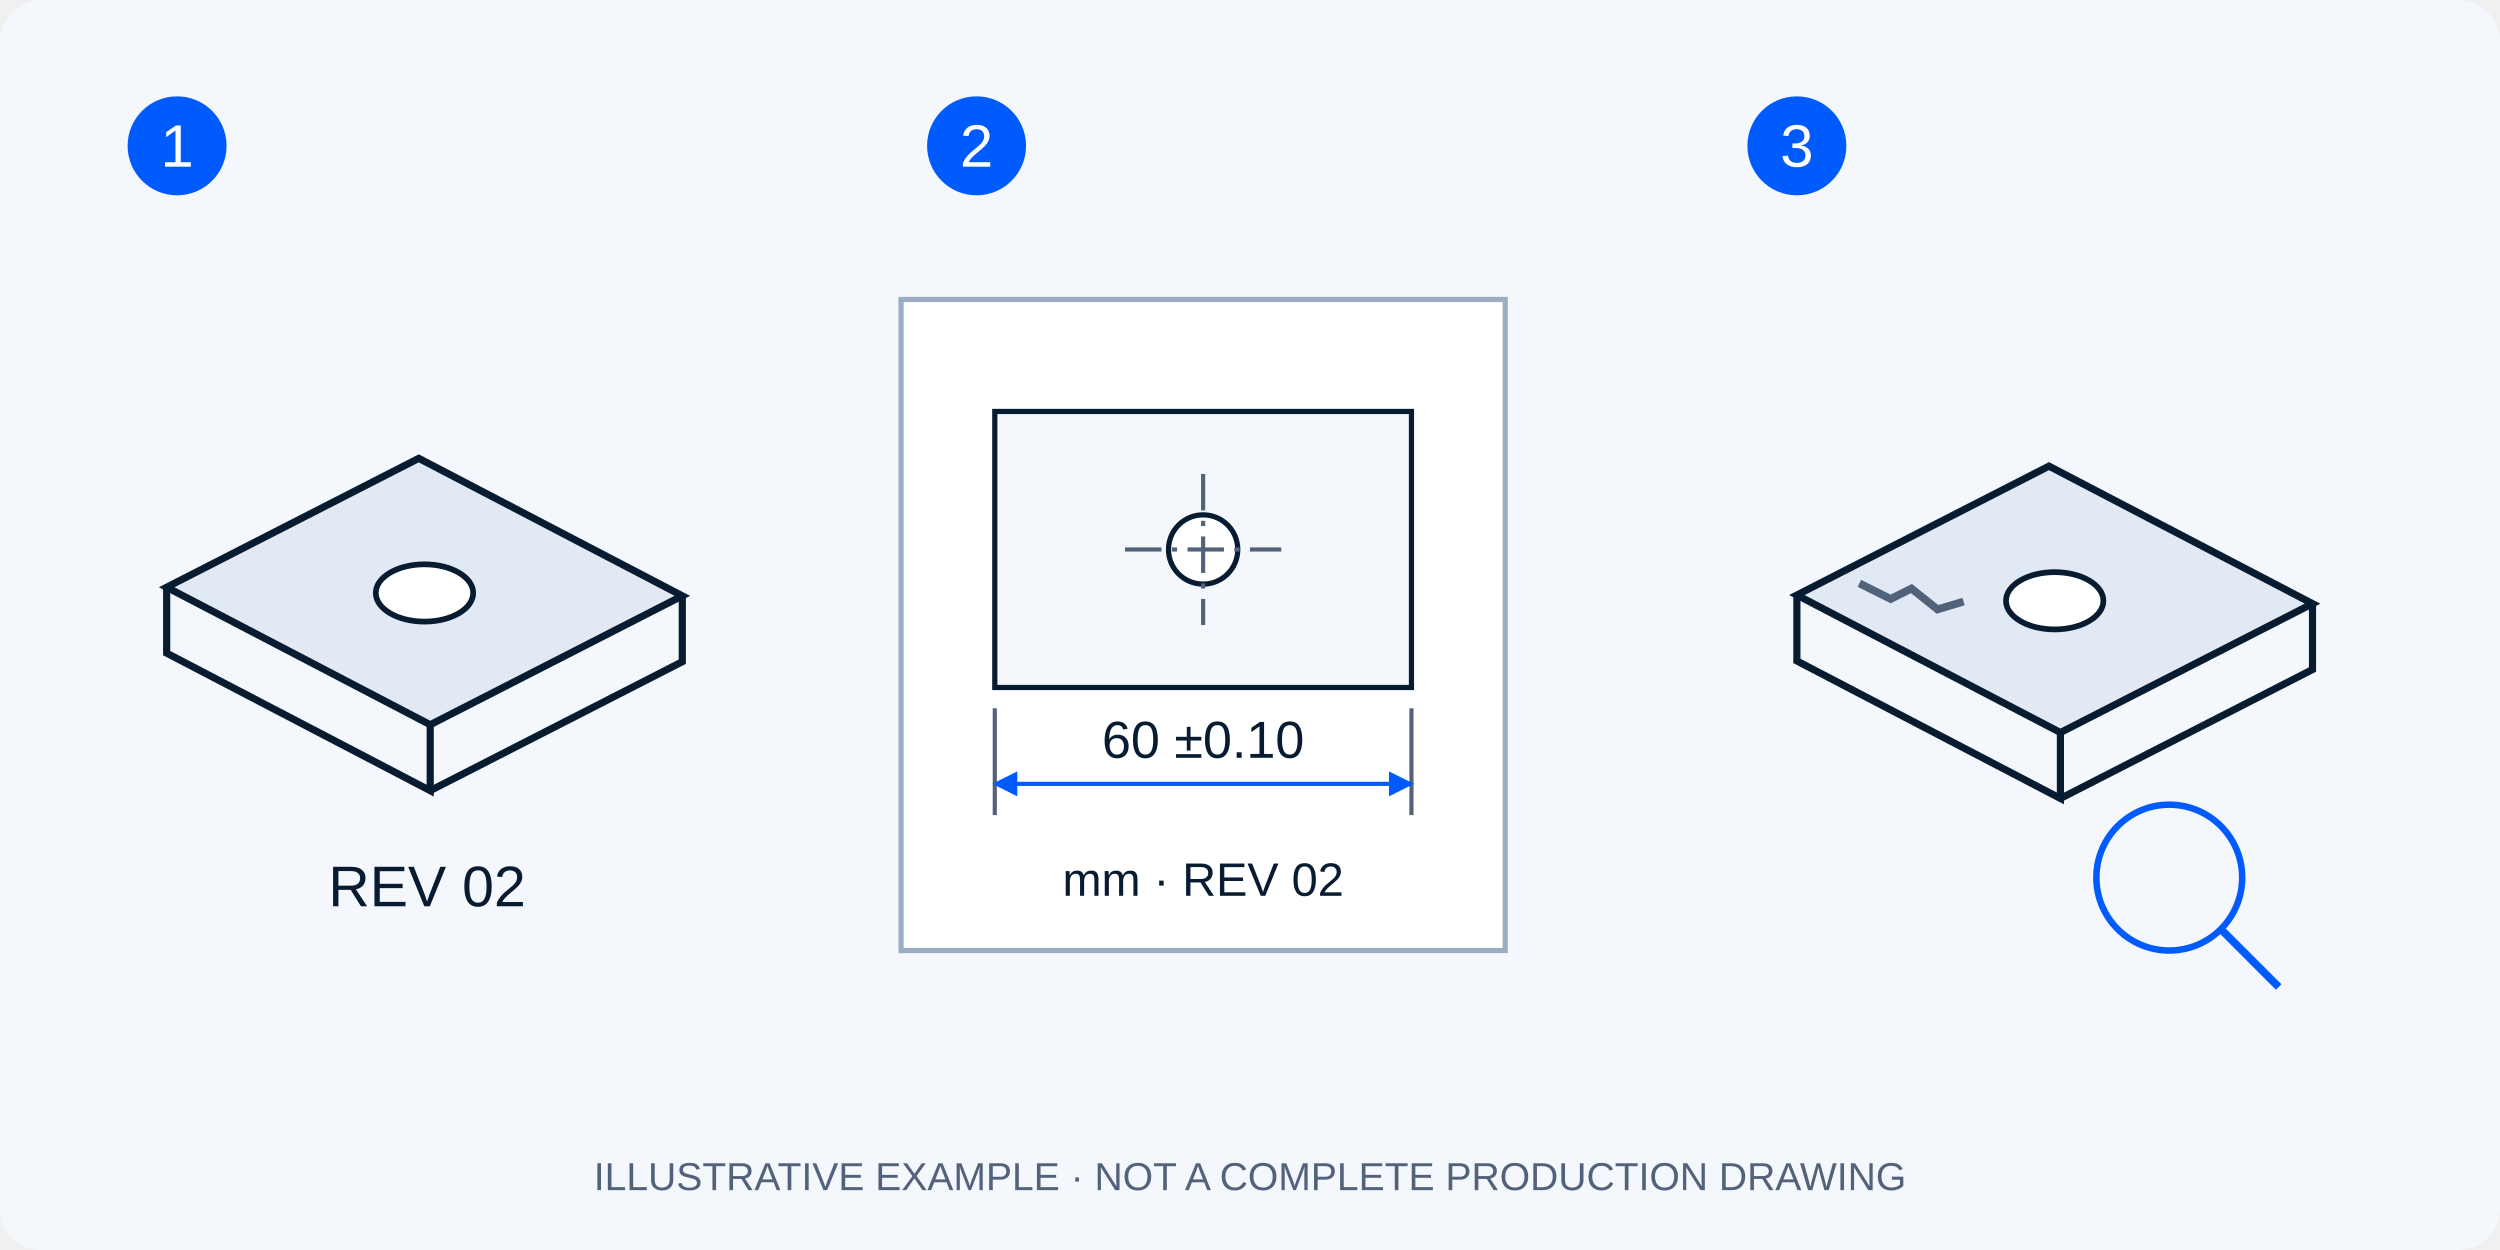
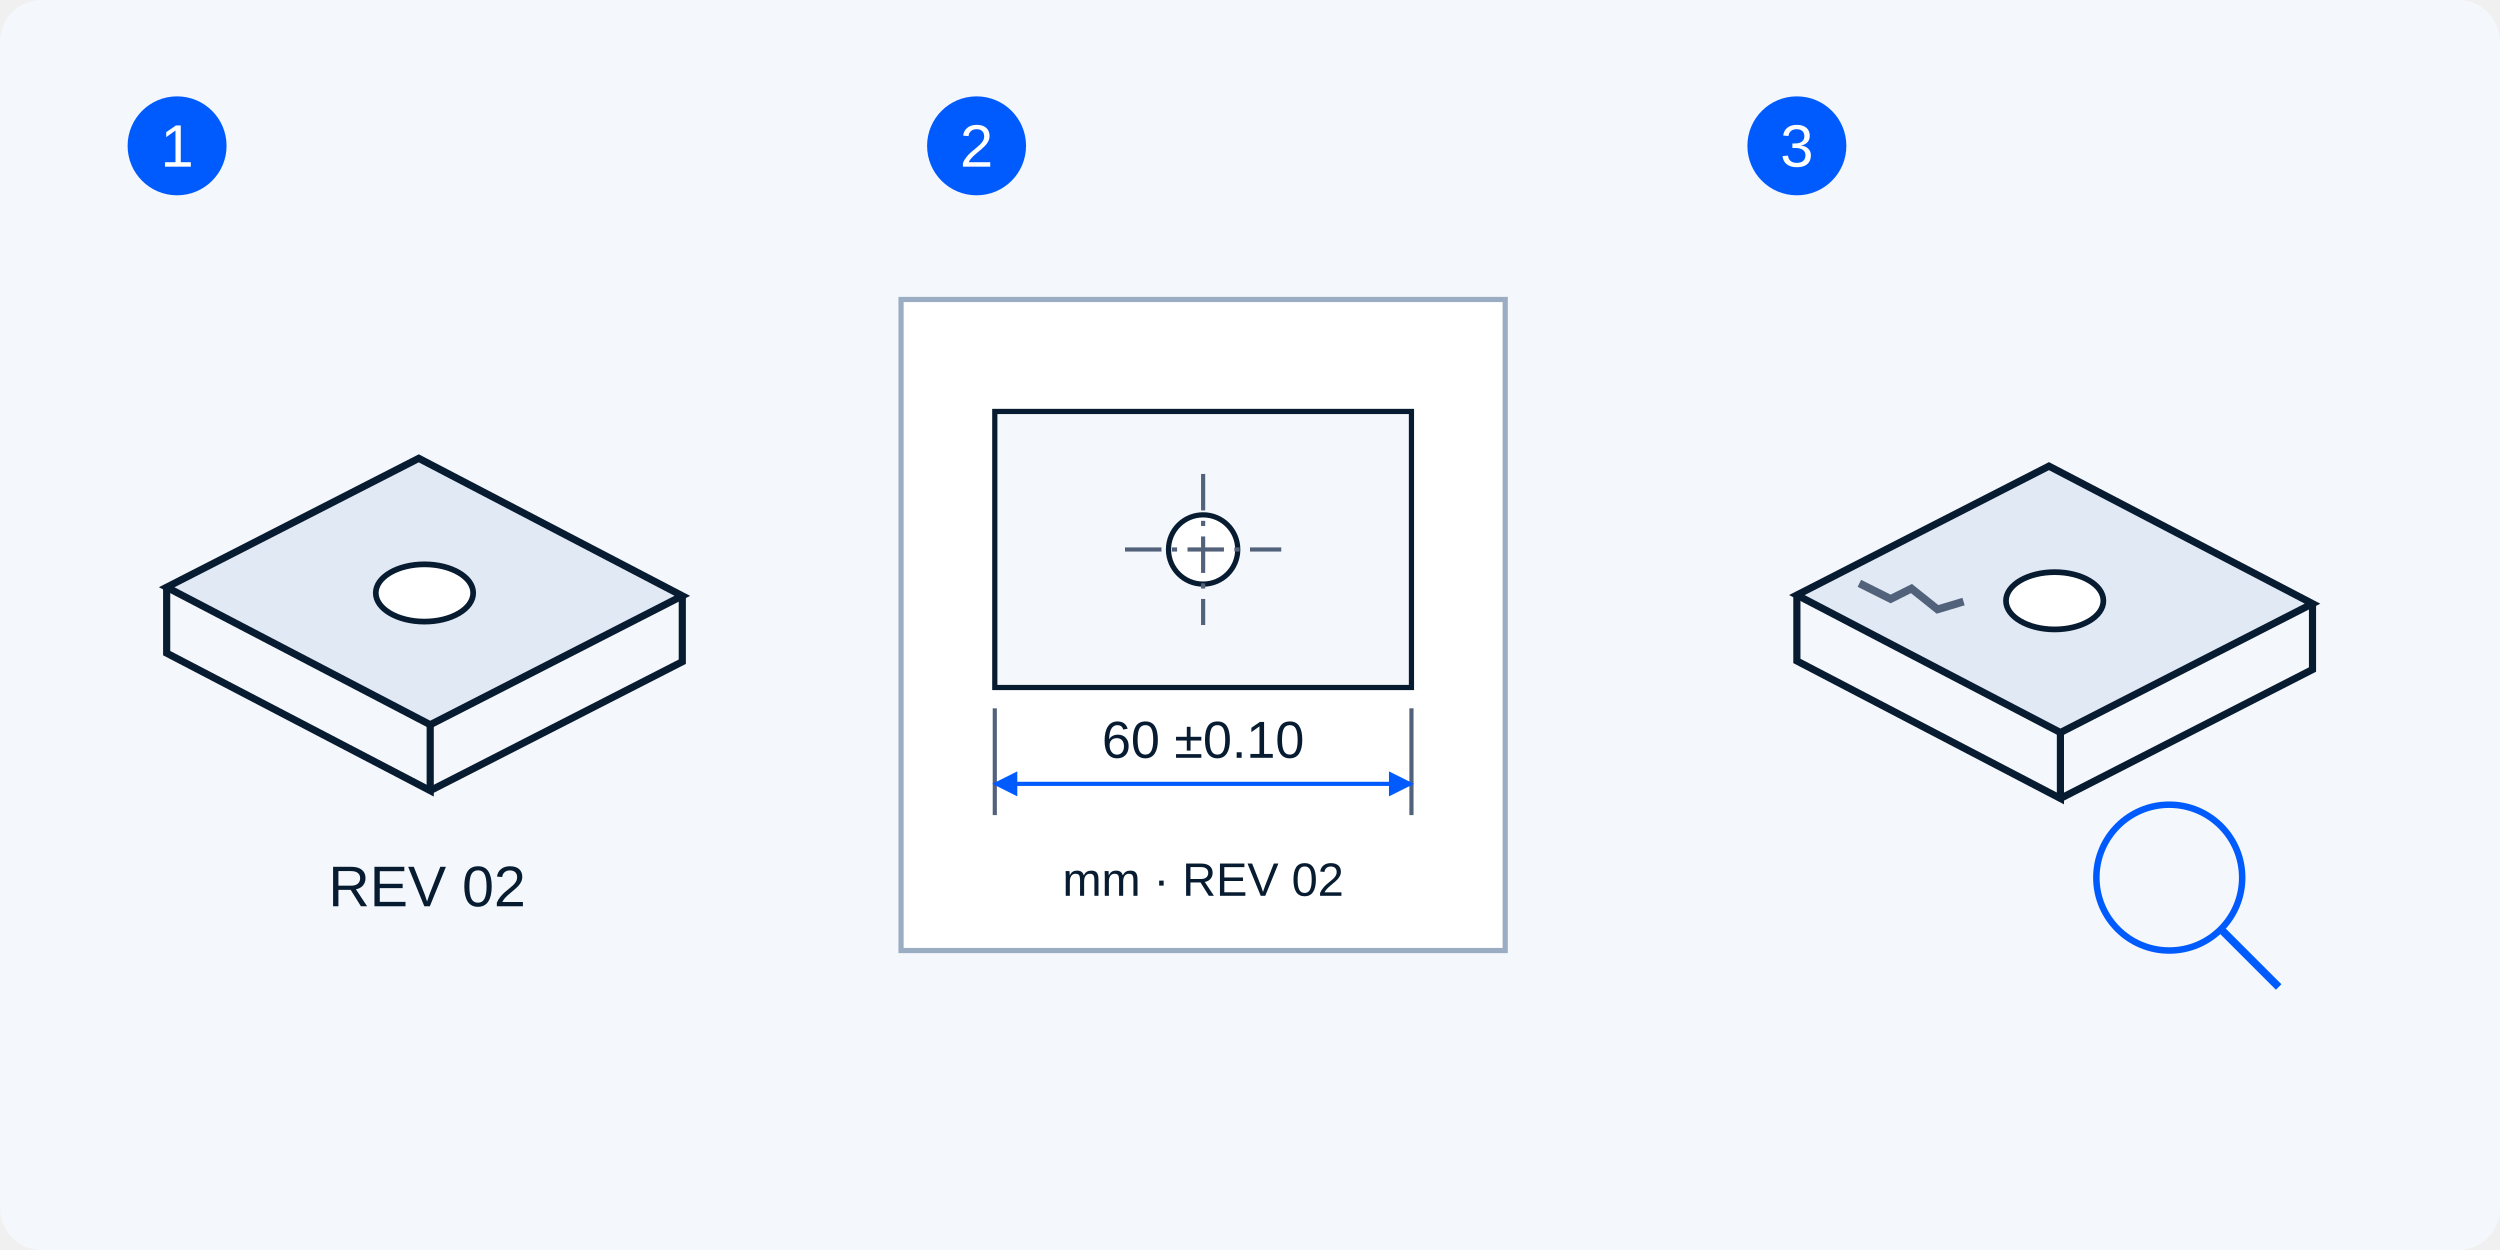
<svg xmlns="http://www.w3.org/2000/svg" viewBox="0 0 960 480" role="img" aria-labelledby="title desc">
  <defs>
    <marker id="arrow" viewBox="0 0 10 10" refX="9" refY="5" markerWidth="6" markerHeight="6" orient="auto-start-reverse">
      <path d="M0 0L10 5L0 10Z" fill="#005bff" />
    </marker>
    <pattern id="hatch" width="10" height="10" patternUnits="userSpaceOnUse">
      <path d="M0 10L10 0" stroke="#a6b7cc" stroke-width="1" />
    </pattern>
    <g id="plate">
      <path d="M0 45L88 0L180 48L92 93Z" fill="#e1e9f4" stroke="#071b31" stroke-width="2.5" />
      <path d="M0 45V68L92 116V93M92 116L180 71V48" fill="none" stroke="#071b31" stroke-width="2.5" />
      <ellipse cx="90" cy="47" rx="17" ry="10" fill="white" stroke="#071b31" stroke-width="2" />
    </g>
  </defs>
  <rect width="960" height="480" rx="16" fill="#f4f7fb" />
  <g font-family="Arial, sans-serif">
    <circle cx="68" cy="56" r="19" fill="#005bff" />
    <text x="68" y="64" font-size="23" text-anchor="middle" fill="white">1</text>
    <circle cx="375" cy="56" r="19" fill="#005bff" />
    <text x="375" y="64" font-size="23" text-anchor="middle" fill="white">2</text>
    <circle cx="690" cy="56" r="19" fill="#005bff" />
    <text x="690" y="64" font-size="23" text-anchor="middle" fill="white">3</text>
    <use href="#plate" transform="translate(64 176) scale(1.1)" />
    <text x="164" y="348" font-size="22" text-anchor="middle" fill="#071b31">REV 02</text>
    <rect x="346" y="115" width="232" height="250" fill="white" stroke="#9badc2" stroke-width="2" />
    <rect x="382" y="158" width="160" height="106" fill="#f4f7fb" stroke="#071b31" stroke-width="2" />
    <circle cx="462" cy="211" r="13.3" fill="white" stroke="#071b31" stroke-width="2" />
    <path d="M462 182L462 240" fill="none" stroke="#53627b" stroke-width="1.6" stroke-dasharray="14 4 2 4" />
    <path d="M432 211L492 211" fill="none" stroke="#53627b" stroke-width="1.6" stroke-dasharray="14 4 2 4" />
    <path d="M382 272L382 313" fill="none" stroke="#53627b" stroke-width="1.6" />
    <path d="M542 272L542 313" fill="none" stroke="#53627b" stroke-width="1.6" />
    <path d="M382 301L542 301" fill="none" stroke="#005bff" stroke-width="1.6" marker-start="url(#arrow)" marker-end="url(#arrow)" />
    <text x="462" y="291" font-size="20" text-anchor="middle" fill="#071b31">60 ±0.10</text>
    <text x="462" y="344" font-size="18" text-anchor="middle" fill="#071b31">mm · REV 02</text>
    <use href="#plate" transform="translate(690 179) scale(1.1)" />
    <path d="M714 224l12 6 8-4 10 8 10-3" fill="none" stroke="#53627b" stroke-width="3" />
    <circle cx="833" cy="337" r="28" fill="none" stroke="#005bff" stroke-width="2.5" />
    <path d="M853 357L875 379" fill="none" stroke="#005bff" stroke-width="3" />
-     <text x="480" y="457" font-size="15" text-anchor="middle" fill="#53627b">ILLUSTRATIVE EXAMPLE · NOT A COMPLETE PRODUCTION DRAWING</text>
  </g>
</svg>
